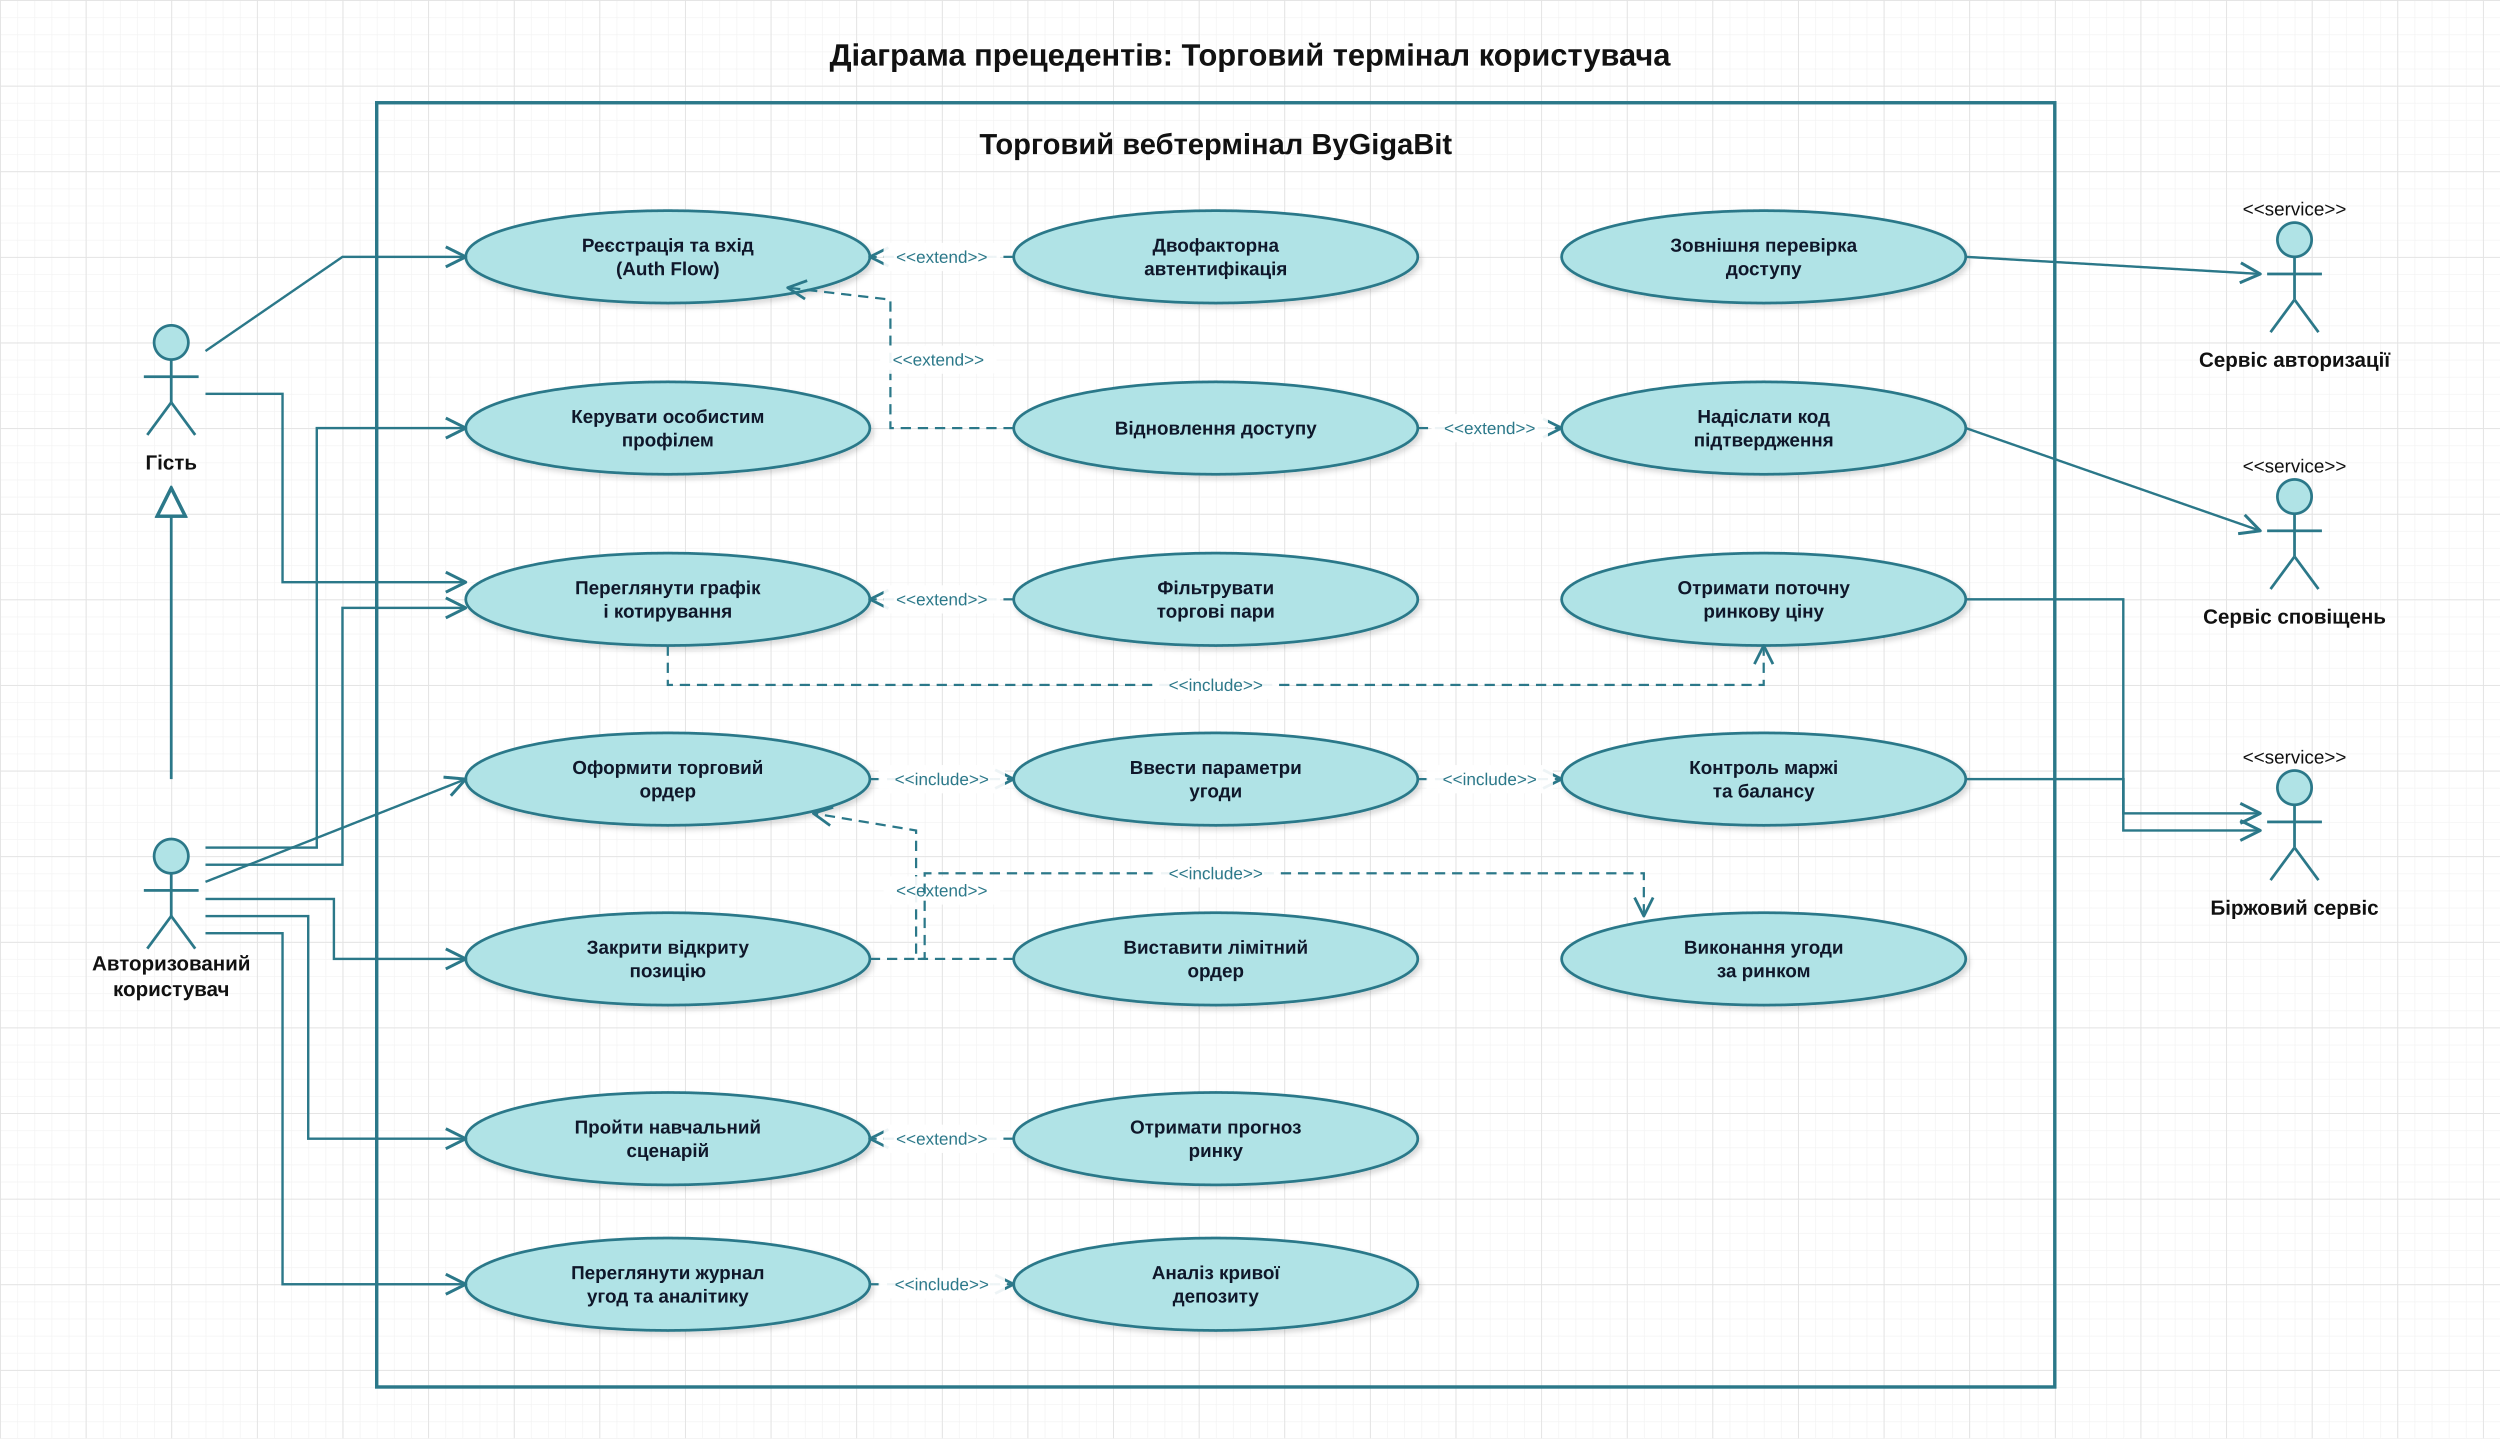
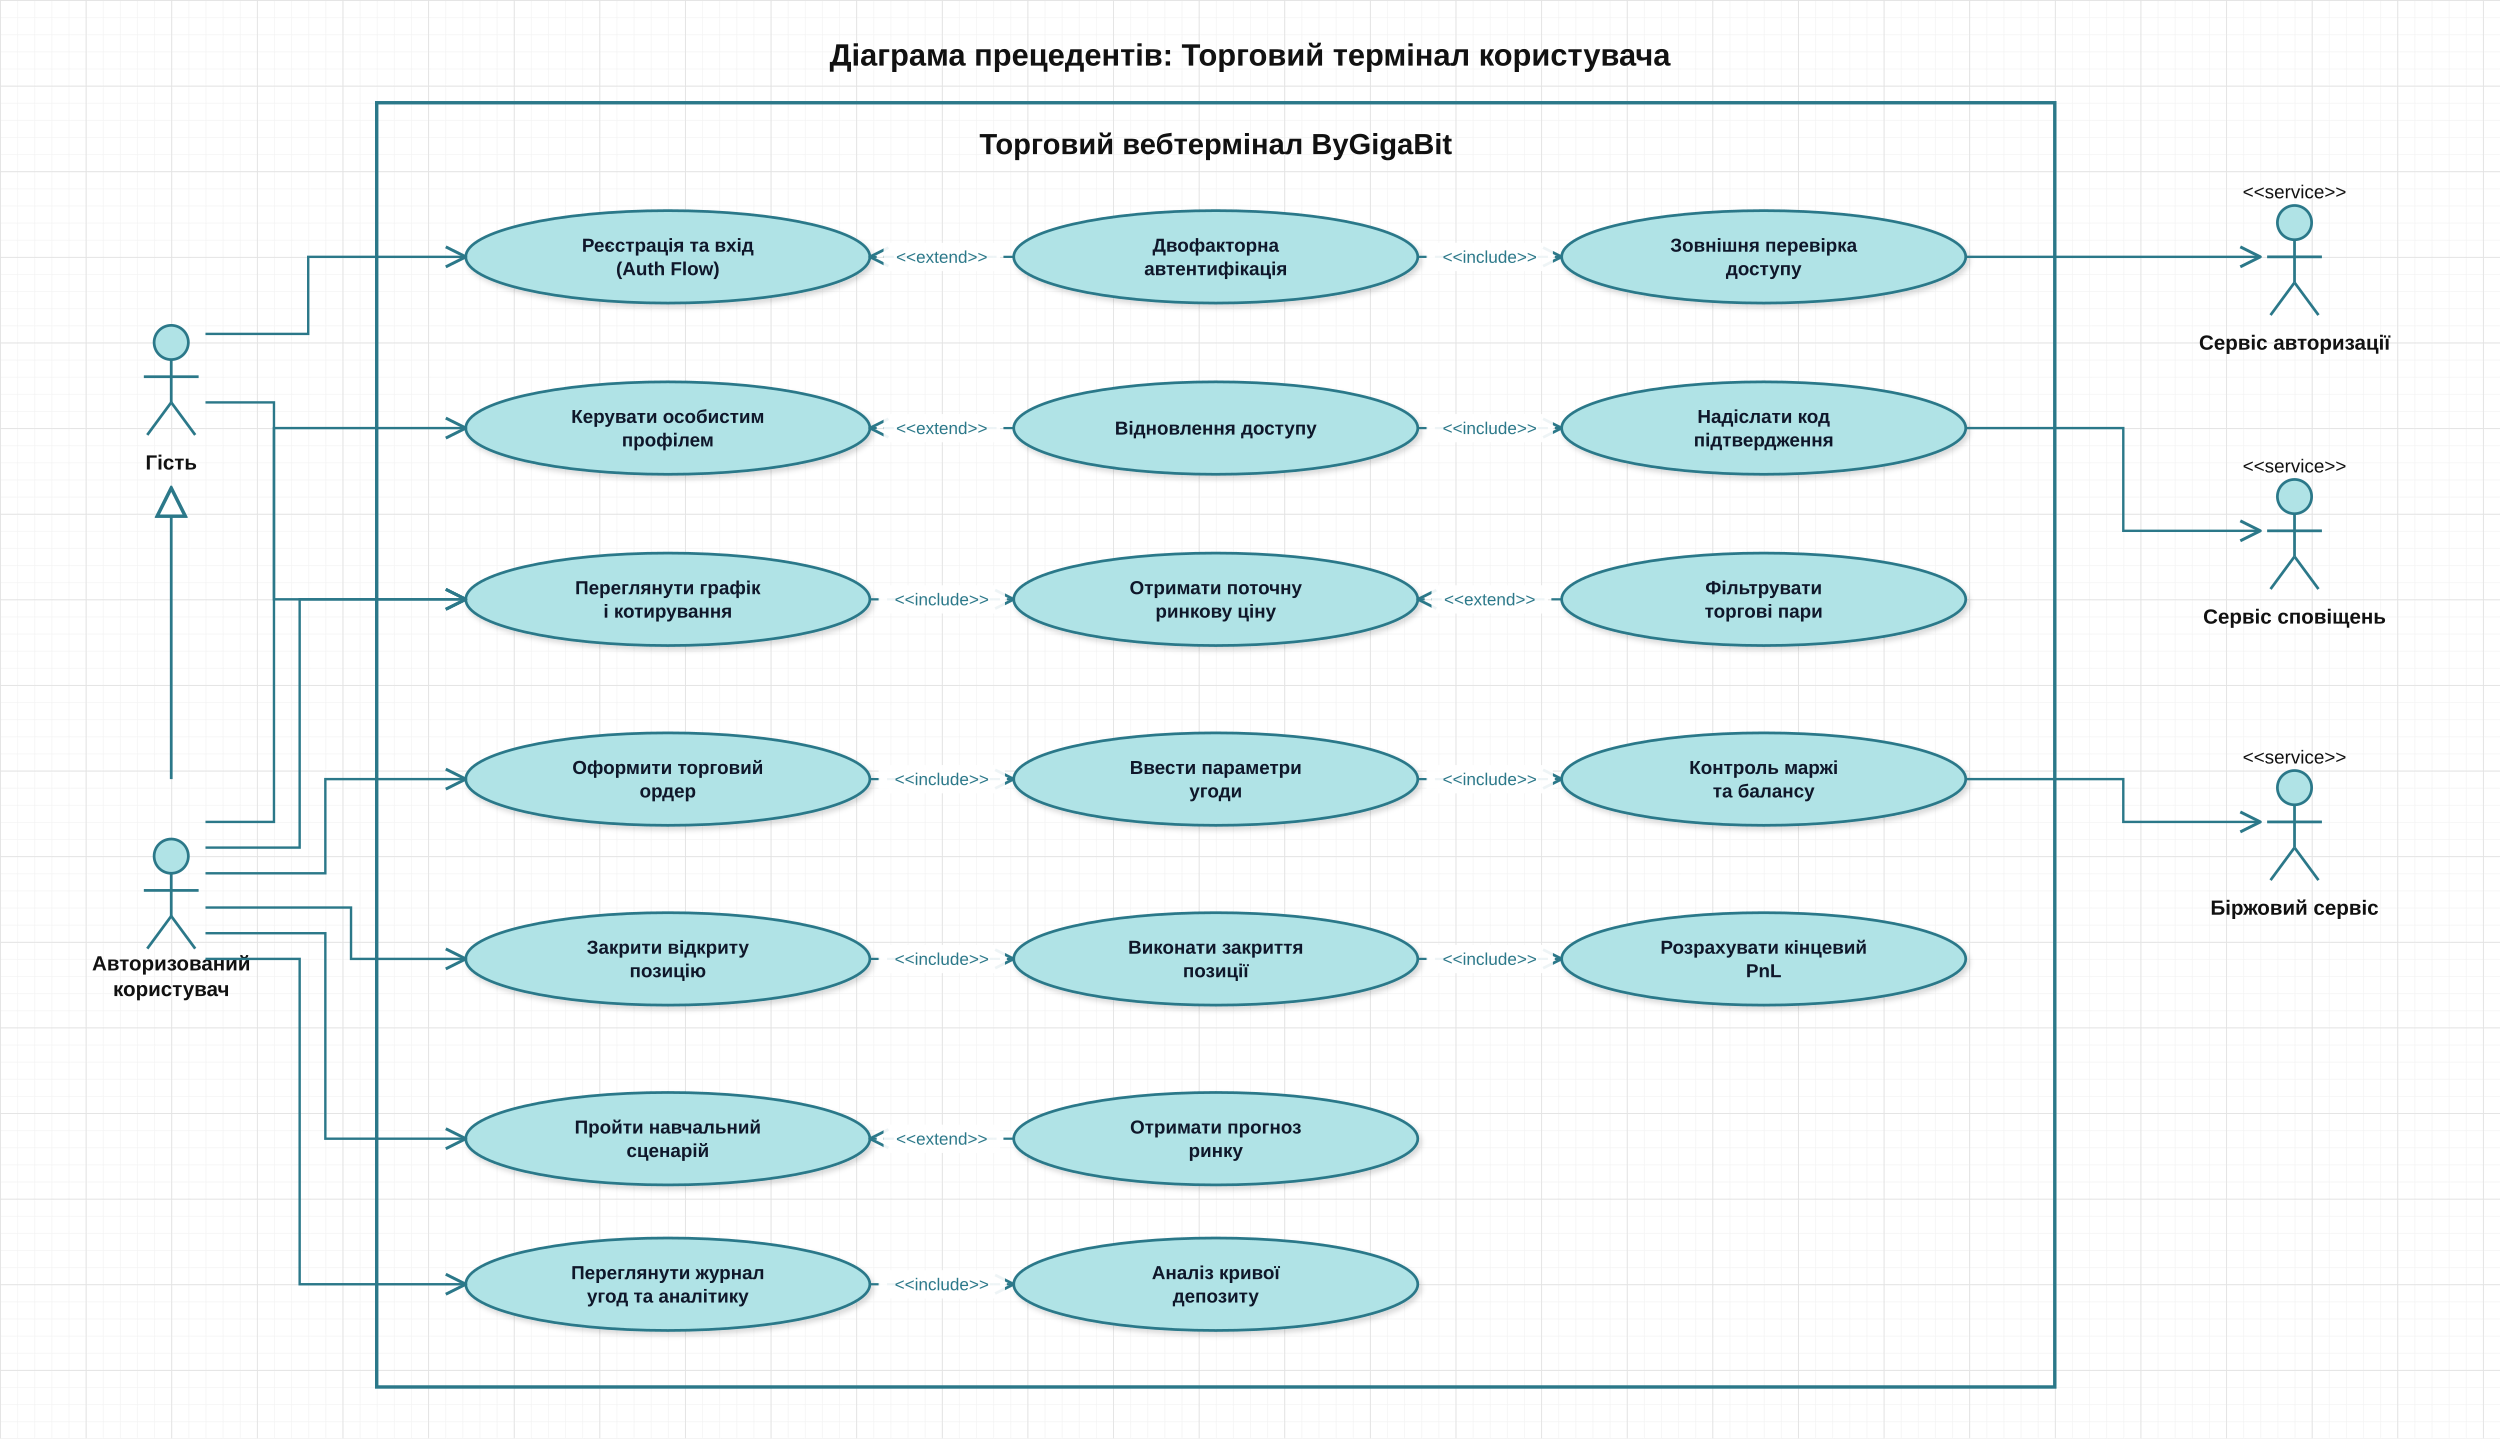
<svg xmlns="http://www.w3.org/2000/svg" width="1460" height="840" viewBox="0 0 1460 840" font-family="Arial, Helvetica, sans-serif">
  <defs>
    <pattern id="smallGrid" width="10" height="10" patternUnits="userSpaceOnUse">
      <path d="M 10 0 L 0 0 0 10" fill="none" stroke="#f0f0f0" stroke-width="0.6" />
    </pattern>
    <pattern id="grid" width="50" height="50" patternUnits="userSpaceOnUse">
      <rect width="50" height="50" fill="url(#smallGrid)" />
      <path d="M 50 0 L 0 0 0 50" fill="none" stroke="#e2e2e2" stroke-width="1" />
    </pattern>
    <filter id="dropShadow" x="-10%" y="-10%" width="125%" height="125%">
      <feDropShadow dx="1.5" dy="2" stdDeviation="1.5" flood-color="#000000" flood-opacity="0.15" />
    </filter>
    <marker id="vee-blue" viewBox="0 0 12 12" refX="11" refY="6" markerWidth="10" markerHeight="10" orient="auto-start-reverse">
      <path d="M 1 1 L 11 6 L 1 11" fill="none" stroke="#2b7889" stroke-width="1.5" stroke-linejoin="round" />
    </marker>
    <marker id="arrow-blue" viewBox="0 0 12 12" refX="11" refY="6" markerWidth="9" markerHeight="9" orient="auto-start-reverse">
      <path d="M 1 2 L 11 6 L 1 10 z" fill="#2b7889" stroke="#2b7889" stroke-width="1" />
    </marker>
    <marker id="hollow-blue" viewBox="0 0 14 14" refX="13" refY="7" markerWidth="12" markerHeight="12" orient="auto-start-reverse">
      <path d="M 1 1 L 13 7 L 1 13 z" fill="#ffffff" stroke="#2b7889" stroke-width="1.5" />
    </marker>
    <marker id="diamond-filled-blue" viewBox="0 0 16 12" refX="1" refY="6" markerWidth="14" markerHeight="10" orient="auto">
      <path d="M 1 6 L 8 1 L 15 6 L 8 11 z" fill="#2b7889" stroke="#2b7889" stroke-width="1.2" />
    </marker>
    <marker id="diamond-hollow-blue" viewBox="0 0 16 12" refX="1" refY="6" markerWidth="14" markerHeight="10" orient="auto">
      <path d="M 1 6 L 8 1 L 15 6 L 8 11 z" fill="#ffffff" stroke="#2b7889" stroke-width="1.3" />
    </marker>
    <marker id="vee-black" viewBox="0 0 12 12" refX="11" refY="6" markerWidth="10" markerHeight="10" orient="auto-start-reverse">
      <path d="M 1 1 L 11 6 L 1 11" fill="none" stroke="#333333" stroke-width="1.5" stroke-linejoin="round" />
    </marker>
    <marker id="arrow-black" viewBox="0 0 12 12" refX="11" refY="6" markerWidth="9" markerHeight="9" orient="auto-start-reverse">
      <path d="M 1 2 L 11 6 L 1 10 z" fill="#333333" stroke="#333333" stroke-width="1" />
    </marker>
    <marker id="hollow-black" viewBox="0 0 14 14" refX="13" refY="7" markerWidth="12" markerHeight="12" orient="auto-start-reverse">
      <path d="M 1 1 L 13 7 L 1 13 z" fill="#ffffff" stroke="#333333" stroke-width="1.5" />
    </marker>
    <marker id="diamond-filled-black" viewBox="0 0 16 12" refX="1" refY="6" markerWidth="14" markerHeight="10" orient="auto">
      <path d="M 1 6 L 8 1 L 15 6 L 8 11 z" fill="#333333" stroke="#333333" stroke-width="1.2" />
    </marker>
    <marker id="diamond-hollow-black" viewBox="0 0 16 12" refX="1" refY="6" markerWidth="14" markerHeight="10" orient="auto">
      <path d="M 1 6 L 8 1 L 15 6 L 8 11 z" fill="#ffffff" stroke="#333333" stroke-width="1.3" />
    </marker>
    <marker id="vee-red" viewBox="0 0 12 12" refX="11" refY="6" markerWidth="10" markerHeight="10" orient="auto-start-reverse">
      <path d="M 1 1 L 11 6 L 1 11" fill="none" stroke="#e03131" stroke-width="1.5" stroke-linejoin="round" />
    </marker>
    <marker id="arrow-red" viewBox="0 0 12 12" refX="11" refY="6" markerWidth="9" markerHeight="9" orient="auto-start-reverse">
      <path d="M 1 2 L 11 6 L 1 10 z" fill="#e03131" stroke="#e03131" stroke-width="1" />
    </marker>
    <marker id="hollow-red" viewBox="0 0 14 14" refX="13" refY="7" markerWidth="12" markerHeight="12" orient="auto-start-reverse">
      <path d="M 1 1 L 13 7 L 1 13 z" fill="#ffffff" stroke="#e03131" stroke-width="1.5" />
    </marker>
    <marker id="diamond-filled-red" viewBox="0 0 16 12" refX="1" refY="6" markerWidth="14" markerHeight="10" orient="auto">
      <path d="M 1 6 L 8 1 L 15 6 L 8 11 z" fill="#e03131" stroke="#e03131" stroke-width="1.2" />
    </marker>
    <marker id="diamond-hollow-red" viewBox="0 0 16 12" refX="1" refY="6" markerWidth="14" markerHeight="10" orient="auto">
      <path d="M 1 6 L 8 1 L 15 6 L 8 11 z" fill="#ffffff" stroke="#e03131" stroke-width="1.3" />
    </marker>
    <marker id="vee-green" viewBox="0 0 12 12" refX="11" refY="6" markerWidth="10" markerHeight="10" orient="auto-start-reverse">
      <path d="M 1 1 L 11 6 L 1 11" fill="none" stroke="#2b8a3e" stroke-width="1.5" stroke-linejoin="round" />
    </marker>
    <marker id="arrow-green" viewBox="0 0 12 12" refX="11" refY="6" markerWidth="9" markerHeight="9" orient="auto-start-reverse">
      <path d="M 1 2 L 11 6 L 1 10 z" fill="#2b8a3e" stroke="#2b8a3e" stroke-width="1" />
    </marker>
    <marker id="hollow-green" viewBox="0 0 14 14" refX="13" refY="7" markerWidth="12" markerHeight="12" orient="auto-start-reverse">
      <path d="M 1 1 L 13 7 L 1 13 z" fill="#ffffff" stroke="#2b8a3e" stroke-width="1.5" />
    </marker>
    <marker id="diamond-filled-green" viewBox="0 0 16 12" refX="1" refY="6" markerWidth="14" markerHeight="10" orient="auto">
      <path d="M 1 6 L 8 1 L 15 6 L 8 11 z" fill="#2b8a3e" stroke="#2b8a3e" stroke-width="1.2" />
    </marker>
    <marker id="diamond-hollow-green" viewBox="0 0 16 12" refX="1" refY="6" markerWidth="14" markerHeight="10" orient="auto">
      <path d="M 1 6 L 8 1 L 15 6 L 8 11 z" fill="#ffffff" stroke="#2b8a3e" stroke-width="1.3" />
    </marker>
    <marker id="vee-orange" viewBox="0 0 12 12" refX="11" refY="6" markerWidth="10" markerHeight="10" orient="auto-start-reverse">
      <path d="M 1 1 L 11 6 L 1 11" fill="none" stroke="#d97706" stroke-width="1.5" stroke-linejoin="round" />
    </marker>
    <marker id="arrow-orange" viewBox="0 0 12 12" refX="11" refY="6" markerWidth="9" markerHeight="9" orient="auto-start-reverse">
      <path d="M 1 2 L 11 6 L 1 10 z" fill="#d97706" stroke="#d97706" stroke-width="1" />
    </marker>
    <marker id="hollow-orange" viewBox="0 0 14 14" refX="13" refY="7" markerWidth="12" markerHeight="12" orient="auto-start-reverse">
      <path d="M 1 1 L 13 7 L 1 13 z" fill="#ffffff" stroke="#d97706" stroke-width="1.5" />
    </marker>
    <marker id="diamond-filled-orange" viewBox="0 0 16 12" refX="1" refY="6" markerWidth="14" markerHeight="10" orient="auto">
      <path d="M 1 6 L 8 1 L 15 6 L 8 11 z" fill="#d97706" stroke="#d97706" stroke-width="1.2" />
    </marker>
    <marker id="diamond-hollow-orange" viewBox="0 0 16 12" refX="1" refY="6" markerWidth="14" markerHeight="10" orient="auto">
      <path d="M 1 6 L 8 1 L 15 6 L 8 11 z" fill="#ffffff" stroke="#d97706" stroke-width="1.3" />
    </marker>
    <marker id="vee-darkorange" viewBox="0 0 12 12" refX="11" refY="6" markerWidth="10" markerHeight="10" orient="auto-start-reverse">
      <path d="M 1 1 L 11 6 L 1 11" fill="none" stroke="#d9480f" stroke-width="1.5" stroke-linejoin="round" />
    </marker>
    <marker id="arrow-darkorange" viewBox="0 0 12 12" refX="11" refY="6" markerWidth="9" markerHeight="9" orient="auto-start-reverse">
      <path d="M 1 2 L 11 6 L 1 10 z" fill="#d9480f" stroke="#d9480f" stroke-width="1" />
    </marker>
    <marker id="hollow-darkorange" viewBox="0 0 14 14" refX="13" refY="7" markerWidth="12" markerHeight="12" orient="auto-start-reverse">
      <path d="M 1 1 L 13 7 L 1 13 z" fill="#ffffff" stroke="#d9480f" stroke-width="1.5" />
    </marker>
    <marker id="diamond-filled-darkorange" viewBox="0 0 16 12" refX="1" refY="6" markerWidth="14" markerHeight="10" orient="auto">
      <path d="M 1 6 L 8 1 L 15 6 L 8 11 z" fill="#d9480f" stroke="#d9480f" stroke-width="1.2" />
    </marker>
    <marker id="diamond-hollow-darkorange" viewBox="0 0 16 12" refX="1" refY="6" markerWidth="14" markerHeight="10" orient="auto">
      <path d="M 1 6 L 8 1 L 15 6 L 8 11 z" fill="#ffffff" stroke="#d9480f" stroke-width="1.3" />
    </marker>
    <marker id="vee-pink" viewBox="0 0 12 12" refX="11" refY="6" markerWidth="10" markerHeight="10" orient="auto-start-reverse">
      <path d="M 1 1 L 11 6 L 1 11" fill="none" stroke="#b85450" stroke-width="1.5" stroke-linejoin="round" />
    </marker>
    <marker id="arrow-pink" viewBox="0 0 12 12" refX="11" refY="6" markerWidth="9" markerHeight="9" orient="auto-start-reverse">
      <path d="M 1 2 L 11 6 L 1 10 z" fill="#b85450" stroke="#b85450" stroke-width="1" />
    </marker>
    <marker id="hollow-pink" viewBox="0 0 14 14" refX="13" refY="7" markerWidth="12" markerHeight="12" orient="auto-start-reverse">
      <path d="M 1 1 L 13 7 L 1 13 z" fill="#ffffff" stroke="#b85450" stroke-width="1.5" />
    </marker>
    <marker id="diamond-filled-pink" viewBox="0 0 16 12" refX="1" refY="6" markerWidth="14" markerHeight="10" orient="auto">
      <path d="M 1 6 L 8 1 L 15 6 L 8 11 z" fill="#b85450" stroke="#b85450" stroke-width="1.2" />
    </marker>
    <marker id="diamond-hollow-pink" viewBox="0 0 16 12" refX="1" refY="6" markerWidth="14" markerHeight="10" orient="auto">
      <path d="M 1 6 L 8 1 L 15 6 L 8 11 z" fill="#ffffff" stroke="#b85450" stroke-width="1.3" />
    </marker>
    <marker id="vee-slate" viewBox="0 0 12 12" refX="11" refY="6" markerWidth="10" markerHeight="10" orient="auto-start-reverse">
      <path d="M 1 1 L 11 6 L 1 11" fill="none" stroke="#475569" stroke-width="1.5" stroke-linejoin="round" />
    </marker>
    <marker id="arrow-slate" viewBox="0 0 12 12" refX="11" refY="6" markerWidth="9" markerHeight="9" orient="auto-start-reverse">
      <path d="M 1 2 L 11 6 L 1 10 z" fill="#475569" stroke="#475569" stroke-width="1" />
    </marker>
    <marker id="hollow-slate" viewBox="0 0 14 14" refX="13" refY="7" markerWidth="12" markerHeight="12" orient="auto-start-reverse">
      <path d="M 1 1 L 13 7 L 1 13 z" fill="#ffffff" stroke="#475569" stroke-width="1.5" />
    </marker>
    <marker id="diamond-filled-slate" viewBox="0 0 16 12" refX="1" refY="6" markerWidth="14" markerHeight="10" orient="auto">
      <path d="M 1 6 L 8 1 L 15 6 L 8 11 z" fill="#475569" stroke="#475569" stroke-width="1.2" />
    </marker>
    <marker id="diamond-hollow-slate" viewBox="0 0 16 12" refX="1" refY="6" markerWidth="14" markerHeight="10" orient="auto">
      <path d="M 1 6 L 8 1 L 15 6 L 8 11 z" fill="#ffffff" stroke="#475569" stroke-width="1.3" />
    </marker>
    <marker id="er-one" viewBox="0 0 16 16" refX="2" refY="8" markerWidth="14" markerHeight="14" orient="auto">
      <path d="M 6 2 L 6 14 M 10 2 L 10 14" fill="none" stroke="#2b7889" stroke-width="1.6" />
    </marker>
    <marker id="er-many" viewBox="0 0 20 16" refX="18" refY="8" markerWidth="16" markerHeight="14" orient="auto">
      <circle cx="5" cy="8" r="3" fill="#ffffff" stroke="#2b7889" stroke-width="1.5" />
      <path d="M 9 8 L 19 2 M 9 8 L 19 8 M 9 8 L 19 14" fill="none" stroke="#2b7889" stroke-width="1.5" />
    </marker>
  </defs>
  <rect width="1460" height="840" fill="#ffffff" />
  <rect width="1460" height="840" fill="url(#grid)" />
  <text x="730.0" y="38.3" font-size="18" font-weight="bold" font-style="normal" text-anchor="middle" fill="#111111">Діаграма прецедентів: Торговий термінал користувача</text>
  <rect x="220" y="60" width="980" height="750" fill="none" stroke="#2b7889" stroke-width="2" />
  <text x="710.0" y="90.0" font-size="17" font-weight="bold" font-style="normal" text-anchor="middle" fill="#111111">Торговий вебтермінал ByGigaBit</text>
  <circle cx="100" cy="200" r="10" fill="#b0e3e6" stroke="#2b7889" stroke-width="1.6" />
  <line x1="100" y1="210" x2="100" y2="235" stroke="#2b7889" stroke-width="1.6" />
  <line x1="84" y1="220" x2="116" y2="220" stroke="#2b7889" stroke-width="1.6" />
  <line x1="100" y1="235" x2="86" y2="254" stroke="#2b7889" stroke-width="1.6" />
  <line x1="100" y1="235" x2="114" y2="254" stroke="#2b7889" stroke-width="1.6" />
  <text x="100.0" y="274.2" font-size="12" font-weight="bold" font-style="normal" text-anchor="middle" fill="#111111">Гість</text>
  <circle cx="100" cy="500" r="10" fill="#b0e3e6" stroke="#2b7889" stroke-width="1.6" />
  <line x1="100" y1="510" x2="100" y2="535" stroke="#2b7889" stroke-width="1.6" />
  <line x1="84" y1="520" x2="116" y2="520" stroke="#2b7889" stroke-width="1.6" />
  <line x1="100" y1="535" x2="86" y2="554" stroke="#2b7889" stroke-width="1.6" />
  <line x1="100" y1="535" x2="114" y2="554" stroke="#2b7889" stroke-width="1.6" />
  <text x="100.0" y="566.7" font-size="12" font-weight="bold" font-style="normal" text-anchor="middle" fill="#111111">Авторизований</text>
  <text x="100.0" y="581.7" font-size="12" font-weight="bold" font-style="normal" text-anchor="middle" fill="#111111">користувач</text>
  <path d="M 100.0 455.0 L 100.0 285.0" fill="none" stroke="#2b7889" stroke-width="1.6" marker-end="url(#hollow-blue)" />
-   <text x="1340.0" y="125.8" font-size="11" font-weight="normal" font-style="normal" text-anchor="middle" fill="#111111">&lt;&lt;service&gt;&gt;</text>
-   <circle cx="1340" cy="140" r="10" fill="#b0e3e6" stroke="#2b7889" stroke-width="1.6" />
-   <line x1="1340" y1="150" x2="1340" y2="175" stroke="#2b7889" stroke-width="1.6" />
-   <line x1="1324" y1="160" x2="1356" y2="160" stroke="#2b7889" stroke-width="1.6" />
-   <line x1="1340" y1="175" x2="1326" y2="194" stroke="#2b7889" stroke-width="1.6" />
-   <line x1="1340" y1="175" x2="1354" y2="194" stroke="#2b7889" stroke-width="1.6" />
-   <text x="1340.0" y="214.2" font-size="12" font-weight="bold" font-style="normal" text-anchor="middle" fill="#111111">Сервіс авторизації</text>
+   <text x="1340.0" y="115.8" font-size="11" font-weight="normal" font-style="normal" text-anchor="middle" fill="#111111">&lt;&lt;service&gt;&gt;</text>
+   <circle cx="1340" cy="130" r="10" fill="#b0e3e6" stroke="#2b7889" stroke-width="1.6" />
+   <line x1="1340" y1="140" x2="1340" y2="165" stroke="#2b7889" stroke-width="1.6" />
+   <line x1="1324" y1="150" x2="1356" y2="150" stroke="#2b7889" stroke-width="1.6" />
+   <line x1="1340" y1="165" x2="1326" y2="184" stroke="#2b7889" stroke-width="1.6" />
+   <line x1="1340" y1="165" x2="1354" y2="184" stroke="#2b7889" stroke-width="1.6" />
+   <text x="1340.0" y="204.2" font-size="12" font-weight="bold" font-style="normal" text-anchor="middle" fill="#111111">Сервіс авторизації</text>
  <text x="1340.0" y="275.9" font-size="11" font-weight="normal" font-style="normal" text-anchor="middle" fill="#111111">&lt;&lt;service&gt;&gt;</text>
  <circle cx="1340" cy="290" r="10" fill="#b0e3e6" stroke="#2b7889" stroke-width="1.6" />
  <line x1="1340" y1="300" x2="1340" y2="325" stroke="#2b7889" stroke-width="1.6" />
  <line x1="1324" y1="310" x2="1356" y2="310" stroke="#2b7889" stroke-width="1.6" />
  <line x1="1340" y1="325" x2="1326" y2="344" stroke="#2b7889" stroke-width="1.6" />
  <line x1="1340" y1="325" x2="1354" y2="344" stroke="#2b7889" stroke-width="1.6" />
  <text x="1340.0" y="364.2" font-size="12" font-weight="bold" font-style="normal" text-anchor="middle" fill="#111111">Сервіс сповіщень</text>
  <text x="1340.0" y="445.9" font-size="11" font-weight="normal" font-style="normal" text-anchor="middle" fill="#111111">&lt;&lt;service&gt;&gt;</text>
  <circle cx="1340" cy="460" r="10" fill="#b0e3e6" stroke="#2b7889" stroke-width="1.6" />
  <line x1="1340" y1="470" x2="1340" y2="495" stroke="#2b7889" stroke-width="1.6" />
  <line x1="1324" y1="480" x2="1356" y2="480" stroke="#2b7889" stroke-width="1.6" />
  <line x1="1340" y1="495" x2="1326" y2="514" stroke="#2b7889" stroke-width="1.6" />
  <line x1="1340" y1="495" x2="1354" y2="514" stroke="#2b7889" stroke-width="1.6" />
  <text x="1340.0" y="534.2" font-size="12" font-weight="bold" font-style="normal" text-anchor="middle" fill="#111111">Біржовий сервіс</text>
  <ellipse cx="390" cy="150" rx="118" ry="27" fill="#b0e3e6" stroke="#2b7889" stroke-width="1.6" filter="url(#dropShadow)" />
  <text x="390.0" y="147.0" font-size="11" font-weight="bold" font-style="normal" text-anchor="middle" fill="#0f172a">Реєстрація та вхід</text>
  <text x="390.0" y="160.7" font-size="11" font-weight="bold" font-style="normal" text-anchor="middle" fill="#0f172a">(Auth Flow)</text>
  <ellipse cx="710" cy="150" rx="118" ry="27" fill="#b0e3e6" stroke="#2b7889" stroke-width="1.6" filter="url(#dropShadow)" />
  <text x="710.0" y="147.0" font-size="11" font-weight="bold" font-style="normal" text-anchor="middle" fill="#0f172a">Двофакторна</text>
  <text x="710.0" y="160.7" font-size="11" font-weight="bold" font-style="normal" text-anchor="middle" fill="#0f172a">автентифікація</text>
  <ellipse cx="1030" cy="150" rx="118" ry="27" fill="#b0e3e6" stroke="#2b7889" stroke-width="1.6" filter="url(#dropShadow)" />
  <text x="1030.0" y="147.0" font-size="11" font-weight="bold" font-style="normal" text-anchor="middle" fill="#0f172a">Зовнішня перевірка</text>
  <text x="1030.0" y="160.7" font-size="11" font-weight="bold" font-style="normal" text-anchor="middle" fill="#0f172a">доступу</text>
  <ellipse cx="390" cy="250" rx="118" ry="27" fill="#b0e3e6" stroke="#2b7889" stroke-width="1.6" filter="url(#dropShadow)" />
  <text x="390.0" y="247.0" font-size="11" font-weight="bold" font-style="normal" text-anchor="middle" fill="#0f172a">Керувати особистим</text>
  <text x="390.0" y="260.7" font-size="11" font-weight="bold" font-style="normal" text-anchor="middle" fill="#0f172a">профілем</text>
  <ellipse cx="710" cy="250" rx="118" ry="27" fill="#b0e3e6" stroke="#2b7889" stroke-width="1.6" filter="url(#dropShadow)" />
  <text x="710.0" y="253.8" font-size="11" font-weight="bold" font-style="normal" text-anchor="middle" fill="#0f172a">Відновлення доступу</text>
  <ellipse cx="1030" cy="250" rx="118" ry="27" fill="#b0e3e6" stroke="#2b7889" stroke-width="1.6" filter="url(#dropShadow)" />
  <text x="1030.0" y="247.0" font-size="11" font-weight="bold" font-style="normal" text-anchor="middle" fill="#0f172a">Надіслати код</text>
  <text x="1030.0" y="260.7" font-size="11" font-weight="bold" font-style="normal" text-anchor="middle" fill="#0f172a">підтвердження</text>
  <ellipse cx="390" cy="350" rx="118" ry="27" fill="#b0e3e6" stroke="#2b7889" stroke-width="1.6" filter="url(#dropShadow)" />
  <text x="390.0" y="347.0" font-size="11" font-weight="bold" font-style="normal" text-anchor="middle" fill="#0f172a">Переглянути графік</text>
  <text x="390.0" y="360.7" font-size="11" font-weight="bold" font-style="normal" text-anchor="middle" fill="#0f172a">і котирування</text>
  <ellipse cx="710" cy="350" rx="118" ry="27" fill="#b0e3e6" stroke="#2b7889" stroke-width="1.6" filter="url(#dropShadow)" />
-   <text x="710.0" y="347.0" font-size="11" font-weight="bold" font-style="normal" text-anchor="middle" fill="#0f172a">Фільтрувати</text>
-   <text x="710.0" y="360.7" font-size="11" font-weight="bold" font-style="normal" text-anchor="middle" fill="#0f172a">торгові пари</text>
+   <text x="710.0" y="347.0" font-size="11" font-weight="bold" font-style="normal" text-anchor="middle" fill="#0f172a">Отримати поточну</text>
+   <text x="710.0" y="360.7" font-size="11" font-weight="bold" font-style="normal" text-anchor="middle" fill="#0f172a">ринкову ціну</text>
  <ellipse cx="1030" cy="350" rx="118" ry="27" fill="#b0e3e6" stroke="#2b7889" stroke-width="1.6" filter="url(#dropShadow)" />
-   <text x="1030.0" y="347.0" font-size="11" font-weight="bold" font-style="normal" text-anchor="middle" fill="#0f172a">Отримати поточну</text>
-   <text x="1030.0" y="360.7" font-size="11" font-weight="bold" font-style="normal" text-anchor="middle" fill="#0f172a">ринкову ціну</text>
+   <text x="1030.0" y="347.0" font-size="11" font-weight="bold" font-style="normal" text-anchor="middle" fill="#0f172a">Фільтрувати</text>
+   <text x="1030.0" y="360.7" font-size="11" font-weight="bold" font-style="normal" text-anchor="middle" fill="#0f172a">торгові пари</text>
  <ellipse cx="390" cy="455" rx="118" ry="27" fill="#b0e3e6" stroke="#2b7889" stroke-width="1.6" filter="url(#dropShadow)" />
  <text x="390.0" y="452.0" font-size="11" font-weight="bold" font-style="normal" text-anchor="middle" fill="#0f172a">Оформити торговий</text>
  <text x="390.0" y="465.7" font-size="11" font-weight="bold" font-style="normal" text-anchor="middle" fill="#0f172a">ордер</text>
  <ellipse cx="710" cy="455" rx="118" ry="27" fill="#b0e3e6" stroke="#2b7889" stroke-width="1.6" filter="url(#dropShadow)" />
  <text x="710.0" y="452.0" font-size="11" font-weight="bold" font-style="normal" text-anchor="middle" fill="#0f172a">Ввести параметри</text>
  <text x="710.0" y="465.7" font-size="11" font-weight="bold" font-style="normal" text-anchor="middle" fill="#0f172a">угоди</text>
  <ellipse cx="1030" cy="455" rx="118" ry="27" fill="#b0e3e6" stroke="#2b7889" stroke-width="1.6" filter="url(#dropShadow)" />
  <text x="1030.0" y="452.0" font-size="11" font-weight="bold" font-style="normal" text-anchor="middle" fill="#0f172a">Контроль маржі</text>
  <text x="1030.0" y="465.7" font-size="11" font-weight="bold" font-style="normal" text-anchor="middle" fill="#0f172a">та балансу</text>
  <ellipse cx="390" cy="560" rx="118" ry="27" fill="#b0e3e6" stroke="#2b7889" stroke-width="1.6" filter="url(#dropShadow)" />
  <text x="390.0" y="557.0" font-size="11" font-weight="bold" font-style="normal" text-anchor="middle" fill="#0f172a">Закрити відкриту</text>
  <text x="390.0" y="570.7" font-size="11" font-weight="bold" font-style="normal" text-anchor="middle" fill="#0f172a">позицію</text>
  <ellipse cx="710" cy="560" rx="118" ry="27" fill="#b0e3e6" stroke="#2b7889" stroke-width="1.6" filter="url(#dropShadow)" />
-   <text x="710.0" y="557.0" font-size="11" font-weight="bold" font-style="normal" text-anchor="middle" fill="#0f172a">Виставити лімітний</text>
-   <text x="710.0" y="570.7" font-size="11" font-weight="bold" font-style="normal" text-anchor="middle" fill="#0f172a">ордер</text>
+   <text x="710.0" y="557.0" font-size="11" font-weight="bold" font-style="normal" text-anchor="middle" fill="#0f172a">Виконати закриття</text>
+   <text x="710.0" y="570.7" font-size="11" font-weight="bold" font-style="normal" text-anchor="middle" fill="#0f172a">позиції</text>
  <ellipse cx="1030" cy="560" rx="118" ry="27" fill="#b0e3e6" stroke="#2b7889" stroke-width="1.6" filter="url(#dropShadow)" />
-   <text x="1030.0" y="557.0" font-size="11" font-weight="bold" font-style="normal" text-anchor="middle" fill="#0f172a">Виконання угоди</text>
-   <text x="1030.0" y="570.7" font-size="11" font-weight="bold" font-style="normal" text-anchor="middle" fill="#0f172a">за ринком</text>
+   <text x="1030.0" y="557.0" font-size="11" font-weight="bold" font-style="normal" text-anchor="middle" fill="#0f172a">Розрахувати кінцевий</text>
+   <text x="1030.0" y="570.7" font-size="11" font-weight="bold" font-style="normal" text-anchor="middle" fill="#0f172a">PnL</text>
  <ellipse cx="390" cy="665" rx="118" ry="27" fill="#b0e3e6" stroke="#2b7889" stroke-width="1.6" filter="url(#dropShadow)" />
  <text x="390.0" y="662.0" font-size="11" font-weight="bold" font-style="normal" text-anchor="middle" fill="#0f172a">Пройти навчальний</text>
  <text x="390.0" y="675.7" font-size="11" font-weight="bold" font-style="normal" text-anchor="middle" fill="#0f172a">сценарій</text>
  <ellipse cx="710" cy="665" rx="118" ry="27" fill="#b0e3e6" stroke="#2b7889" stroke-width="1.6" filter="url(#dropShadow)" />
  <text x="710.0" y="662.0" font-size="11" font-weight="bold" font-style="normal" text-anchor="middle" fill="#0f172a">Отримати прогноз</text>
  <text x="710.0" y="675.7" font-size="11" font-weight="bold" font-style="normal" text-anchor="middle" fill="#0f172a">ринку</text>
  <ellipse cx="390" cy="750" rx="118" ry="27" fill="#b0e3e6" stroke="#2b7889" stroke-width="1.6" filter="url(#dropShadow)" />
  <text x="390.0" y="747.0" font-size="11" font-weight="bold" font-style="normal" text-anchor="middle" fill="#0f172a">Переглянути журнал</text>
  <text x="390.0" y="760.7" font-size="11" font-weight="bold" font-style="normal" text-anchor="middle" fill="#0f172a">угод та аналітику</text>
  <ellipse cx="710" cy="750" rx="118" ry="27" fill="#b0e3e6" stroke="#2b7889" stroke-width="1.6" filter="url(#dropShadow)" />
  <text x="710.0" y="747.0" font-size="11" font-weight="bold" font-style="normal" text-anchor="middle" fill="#0f172a">Аналіз кривої</text>
  <text x="710.0" y="760.7" font-size="11" font-weight="bold" font-style="normal" text-anchor="middle" fill="#0f172a">депозиту</text>
-   <path d="M 120.0 205.0 L 200.0 150.0 L 272.0 150.0" fill="none" stroke="#2b7889" stroke-width="1.4" marker-end="url(#vee-blue)" />
-   <path d="M 120.0 230.0 L 165.0 230.0 L 165.0 340.0 L 272.0 340.0" fill="none" stroke="#2b7889" stroke-width="1.4" marker-end="url(#vee-blue)" />
-   <path d="M 120.0 495.0 L 185.0 495.0 L 185.0 250.0 L 272.0 250.0" fill="none" stroke="#2b7889" stroke-width="1.4" marker-end="url(#vee-blue)" />
-   <path d="M 120.0 505.0 L 200.0 505.0 L 200.0 355.0 L 272.0 355.0" fill="none" stroke="#2b7889" stroke-width="1.4" marker-end="url(#vee-blue)" />
-   <path d="M 120.0 515.0 L 272.0 455.0" fill="none" stroke="#2b7889" stroke-width="1.4" marker-end="url(#vee-blue)" />
-   <path d="M 120.0 525.0 L 195.0 525.0 L 195.0 560.0 L 272.0 560.0" fill="none" stroke="#2b7889" stroke-width="1.4" marker-end="url(#vee-blue)" />
-   <path d="M 120.0 535.0 L 180.0 535.0 L 180.0 665.0 L 272.0 665.0" fill="none" stroke="#2b7889" stroke-width="1.4" marker-end="url(#vee-blue)" />
-   <path d="M 120.0 545.0 L 165.0 545.0 L 165.0 750.0 L 272.0 750.0" fill="none" stroke="#2b7889" stroke-width="1.4" marker-end="url(#vee-blue)" />
+   <path d="M 120.0 195.0 L 180.0 195.0 L 180.0 150.0 L 272.0 150.0" fill="none" stroke="#2b7889" stroke-width="1.4" marker-end="url(#vee-blue)" />
+   <path d="M 120.0 235.0 L 160.0 235.0 L 160.0 350.0 L 272.0 350.0" fill="none" stroke="#2b7889" stroke-width="1.4" marker-end="url(#vee-blue)" />
+   <path d="M 120.0 480.0 L 160.0 480.0 L 160.0 250.0 L 272.0 250.0" fill="none" stroke="#2b7889" stroke-width="1.4" marker-end="url(#vee-blue)" />
+   <path d="M 120.0 495.0 L 175.0 495.0 L 175.0 350.0 L 272.0 350.0" fill="none" stroke="#2b7889" stroke-width="1.4" marker-end="url(#vee-blue)" />
+   <path d="M 120.0 510.0 L 190.0 510.0 L 190.0 455.0 L 272.0 455.0" fill="none" stroke="#2b7889" stroke-width="1.4" marker-end="url(#vee-blue)" />
+   <path d="M 120.0 530.0 L 205.0 530.0 L 205.0 560.0 L 272.0 560.0" fill="none" stroke="#2b7889" stroke-width="1.4" marker-end="url(#vee-blue)" />
+   <path d="M 120.0 545.0 L 190.0 545.0 L 190.0 665.0 L 272.0 665.0" fill="none" stroke="#2b7889" stroke-width="1.4" marker-end="url(#vee-blue)" />
+   <path d="M 120.0 560.0 L 175.0 560.0 L 175.0 750.0 L 272.0 750.0" fill="none" stroke="#2b7889" stroke-width="1.4" marker-end="url(#vee-blue)" />
  <path d="M 592.0 150.0 L 508.0 150.0" fill="none" stroke="#2b7889" stroke-width="1.3" stroke-dasharray="6,4" marker-end="url(#vee-blue)" />
  <rect x="516.0" y="141.8" width="68.0" height="16.5" rx="3" fill="#ffffff" stroke="none" fill-opacity="0.92" />
  <text x="550.0" y="153.5" font-size="10" font-weight="normal" font-style="normal" text-anchor="middle" fill="#2b7889">&lt;&lt;extend&gt;&gt;</text>
-   <path d="M 592.0 250.0 L 520.0 250.0 L 520.0 175.0 L 460.0 168.0" fill="none" stroke="#2b7889" stroke-width="1.3" stroke-dasharray="6,4" marker-end="url(#vee-blue)" />
-   <rect x="514.0" y="201.8" width="68.0" height="16.5" rx="3" fill="#ffffff" stroke="none" fill-opacity="0.92" />
-   <text x="548.0" y="213.5" font-size="10" font-weight="normal" font-style="normal" text-anchor="middle" fill="#2b7889">&lt;&lt;extend&gt;&gt;</text>
+   <path d="M 828.0 150.0 L 912.0 150.0" fill="none" stroke="#2b7889" stroke-width="1.3" stroke-dasharray="6,4" marker-end="url(#vee-blue)" />
+   <rect x="833.1" y="141.8" width="73.8" height="16.5" rx="3" fill="#ffffff" stroke="none" fill-opacity="0.92" />
+   <text x="870.0" y="153.5" font-size="10" font-weight="normal" font-style="normal" text-anchor="middle" fill="#2b7889">&lt;&lt;include&gt;&gt;</text>
+   <path d="M 592.0 250.0 L 508.0 250.0" fill="none" stroke="#2b7889" stroke-width="1.3" stroke-dasharray="6,4" marker-end="url(#vee-blue)" />
+   <rect x="516.0" y="241.8" width="68.0" height="16.5" rx="3" fill="#ffffff" stroke="none" fill-opacity="0.92" />
+   <text x="550.0" y="253.5" font-size="10" font-weight="normal" font-style="normal" text-anchor="middle" fill="#2b7889">&lt;&lt;extend&gt;&gt;</text>
  <path d="M 828.0 250.0 L 912.0 250.0" fill="none" stroke="#2b7889" stroke-width="1.3" stroke-dasharray="6,4" marker-end="url(#vee-blue)" />
-   <rect x="836.0" y="241.8" width="68.0" height="16.5" rx="3" fill="#ffffff" stroke="none" fill-opacity="0.92" />
-   <text x="870.0" y="253.5" font-size="10" font-weight="normal" font-style="normal" text-anchor="middle" fill="#2b7889">&lt;&lt;extend&gt;&gt;</text>
-   <path d="M 592.0 350.0 L 508.0 350.0" fill="none" stroke="#2b7889" stroke-width="1.3" stroke-dasharray="6,4" marker-end="url(#vee-blue)" />
-   <rect x="516.0" y="341.8" width="68.0" height="16.5" rx="3" fill="#ffffff" stroke="none" fill-opacity="0.92" />
-   <text x="550.0" y="353.5" font-size="10" font-weight="normal" font-style="normal" text-anchor="middle" fill="#2b7889">&lt;&lt;extend&gt;&gt;</text>
-   <path d="M 390.0 377.0 L 390.0 400.0 L 1030.0 400.0 L 1030.0 377.0" fill="none" stroke="#2b7889" stroke-width="1.3" stroke-dasharray="6,4" marker-end="url(#vee-blue)" />
-   <rect x="673.1" y="391.8" width="73.8" height="16.5" rx="3" fill="#ffffff" stroke="none" fill-opacity="0.92" />
-   <text x="710.0" y="403.5" font-size="10" font-weight="normal" font-style="normal" text-anchor="middle" fill="#2b7889">&lt;&lt;include&gt;&gt;</text>
+   <rect x="833.1" y="241.8" width="73.8" height="16.5" rx="3" fill="#ffffff" stroke="none" fill-opacity="0.92" />
+   <text x="870.0" y="253.5" font-size="10" font-weight="normal" font-style="normal" text-anchor="middle" fill="#2b7889">&lt;&lt;include&gt;&gt;</text>
+   <path d="M 508.0 350.0 L 592.0 350.0" fill="none" stroke="#2b7889" stroke-width="1.3" stroke-dasharray="6,4" marker-end="url(#vee-blue)" />
+   <rect x="513.1" y="341.8" width="73.8" height="16.5" rx="3" fill="#ffffff" stroke="none" fill-opacity="0.92" />
+   <text x="550.0" y="353.5" font-size="10" font-weight="normal" font-style="normal" text-anchor="middle" fill="#2b7889">&lt;&lt;include&gt;&gt;</text>
+   <path d="M 912.0 350.0 L 828.0 350.0" fill="none" stroke="#2b7889" stroke-width="1.3" stroke-dasharray="6,4" marker-end="url(#vee-blue)" />
+   <rect x="836.0" y="341.8" width="68.0" height="16.5" rx="3" fill="#ffffff" stroke="none" fill-opacity="0.92" />
+   <text x="870.0" y="353.5" font-size="10" font-weight="normal" font-style="normal" text-anchor="middle" fill="#2b7889">&lt;&lt;extend&gt;&gt;</text>
  <path d="M 508.0 455.0 L 592.0 455.0" fill="none" stroke="#2b7889" stroke-width="1.3" stroke-dasharray="6,4" marker-end="url(#vee-blue)" />
  <rect x="513.1" y="446.8" width="73.8" height="16.5" rx="3" fill="#ffffff" stroke="none" fill-opacity="0.92" />
  <text x="550.0" y="458.5" font-size="10" font-weight="normal" font-style="normal" text-anchor="middle" fill="#2b7889">&lt;&lt;include&gt;&gt;</text>
  <path d="M 828.0 455.0 L 912.0 455.0" fill="none" stroke="#2b7889" stroke-width="1.3" stroke-dasharray="6,4" marker-end="url(#vee-blue)" />
  <rect x="833.1" y="446.8" width="73.8" height="16.5" rx="3" fill="#ffffff" stroke="none" fill-opacity="0.92" />
  <text x="870.0" y="458.5" font-size="10" font-weight="normal" font-style="normal" text-anchor="middle" fill="#2b7889">&lt;&lt;include&gt;&gt;</text>
-   <path d="M 592.0 560.0 L 535.0 560.0 L 535.0 485.0 L 475.0 475.0" fill="none" stroke="#2b7889" stroke-width="1.3" stroke-dasharray="6,4" marker-end="url(#vee-blue)" />
-   <rect x="516.0" y="511.8" width="68.0" height="16.5" rx="3" fill="#ffffff" stroke="none" fill-opacity="0.92" />
-   <text x="550.0" y="523.5" font-size="10" font-weight="normal" font-style="normal" text-anchor="middle" fill="#2b7889">&lt;&lt;extend&gt;&gt;</text>
-   <path d="M 508.0 560.0 L 540.0 560.0 L 540.0 510.0 L 960.0 510.0 L 960.0 535.0" fill="none" stroke="#2b7889" stroke-width="1.3" stroke-dasharray="6,4" marker-end="url(#vee-blue)" />
-   <rect x="673.1" y="501.8" width="73.8" height="16.5" rx="3" fill="#ffffff" stroke="none" fill-opacity="0.92" />
-   <text x="710.0" y="513.5" font-size="10" font-weight="normal" font-style="normal" text-anchor="middle" fill="#2b7889">&lt;&lt;include&gt;&gt;</text>
+   <path d="M 508.0 560.0 L 592.0 560.0" fill="none" stroke="#2b7889" stroke-width="1.3" stroke-dasharray="6,4" marker-end="url(#vee-blue)" />
+   <rect x="513.1" y="551.8" width="73.8" height="16.5" rx="3" fill="#ffffff" stroke="none" fill-opacity="0.92" />
+   <text x="550.0" y="563.5" font-size="10" font-weight="normal" font-style="normal" text-anchor="middle" fill="#2b7889">&lt;&lt;include&gt;&gt;</text>
+   <path d="M 828.0 560.0 L 912.0 560.0" fill="none" stroke="#2b7889" stroke-width="1.3" stroke-dasharray="6,4" marker-end="url(#vee-blue)" />
+   <rect x="833.1" y="551.8" width="73.8" height="16.5" rx="3" fill="#ffffff" stroke="none" fill-opacity="0.92" />
+   <text x="870.0" y="563.5" font-size="10" font-weight="normal" font-style="normal" text-anchor="middle" fill="#2b7889">&lt;&lt;include&gt;&gt;</text>
  <path d="M 592.0 665.0 L 508.0 665.0" fill="none" stroke="#2b7889" stroke-width="1.3" stroke-dasharray="6,4" marker-end="url(#vee-blue)" />
  <rect x="516.0" y="656.8" width="68.0" height="16.5" rx="3" fill="#ffffff" stroke="none" fill-opacity="0.92" />
  <text x="550.0" y="668.5" font-size="10" font-weight="normal" font-style="normal" text-anchor="middle" fill="#2b7889">&lt;&lt;extend&gt;&gt;</text>
  <path d="M 508.0 750.0 L 592.0 750.0" fill="none" stroke="#2b7889" stroke-width="1.3" stroke-dasharray="6,4" marker-end="url(#vee-blue)" />
  <rect x="513.1" y="741.8" width="73.8" height="16.5" rx="3" fill="#ffffff" stroke="none" fill-opacity="0.92" />
  <text x="550.0" y="753.5" font-size="10" font-weight="normal" font-style="normal" text-anchor="middle" fill="#2b7889">&lt;&lt;include&gt;&gt;</text>
-   <path d="M 1148.0 150.0 L 1320.0 160.0" fill="none" stroke="#2b7889" stroke-width="1.4" marker-end="url(#vee-blue)" />
-   <path d="M 1148.0 250.0 L 1320.0 310.0" fill="none" stroke="#2b7889" stroke-width="1.4" marker-end="url(#vee-blue)" />
-   <path d="M 1148.0 350.0 L 1240.0 350.0 L 1240.0 475.0 L 1320.0 475.0" fill="none" stroke="#2b7889" stroke-width="1.4" marker-end="url(#vee-blue)" />
-   <path d="M 1148.0 455.0 L 1240.0 455.0 L 1240.0 485.0 L 1320.0 485.0" fill="none" stroke="#2b7889" stroke-width="1.4" marker-end="url(#vee-blue)" />
+   <path d="M 1148.0 150.0 L 1320.0 150.0" fill="none" stroke="#2b7889" stroke-width="1.4" marker-end="url(#vee-blue)" />
+   <path d="M 1148.0 250.0 L 1240.0 250.0 L 1240.0 310.0 L 1320.0 310.0" fill="none" stroke="#2b7889" stroke-width="1.4" marker-end="url(#vee-blue)" />
+   <path d="M 1148.0 455.0 L 1240.0 455.0 L 1240.0 480.0 L 1320.0 480.0" fill="none" stroke="#2b7889" stroke-width="1.4" marker-end="url(#vee-blue)" />
</svg>
